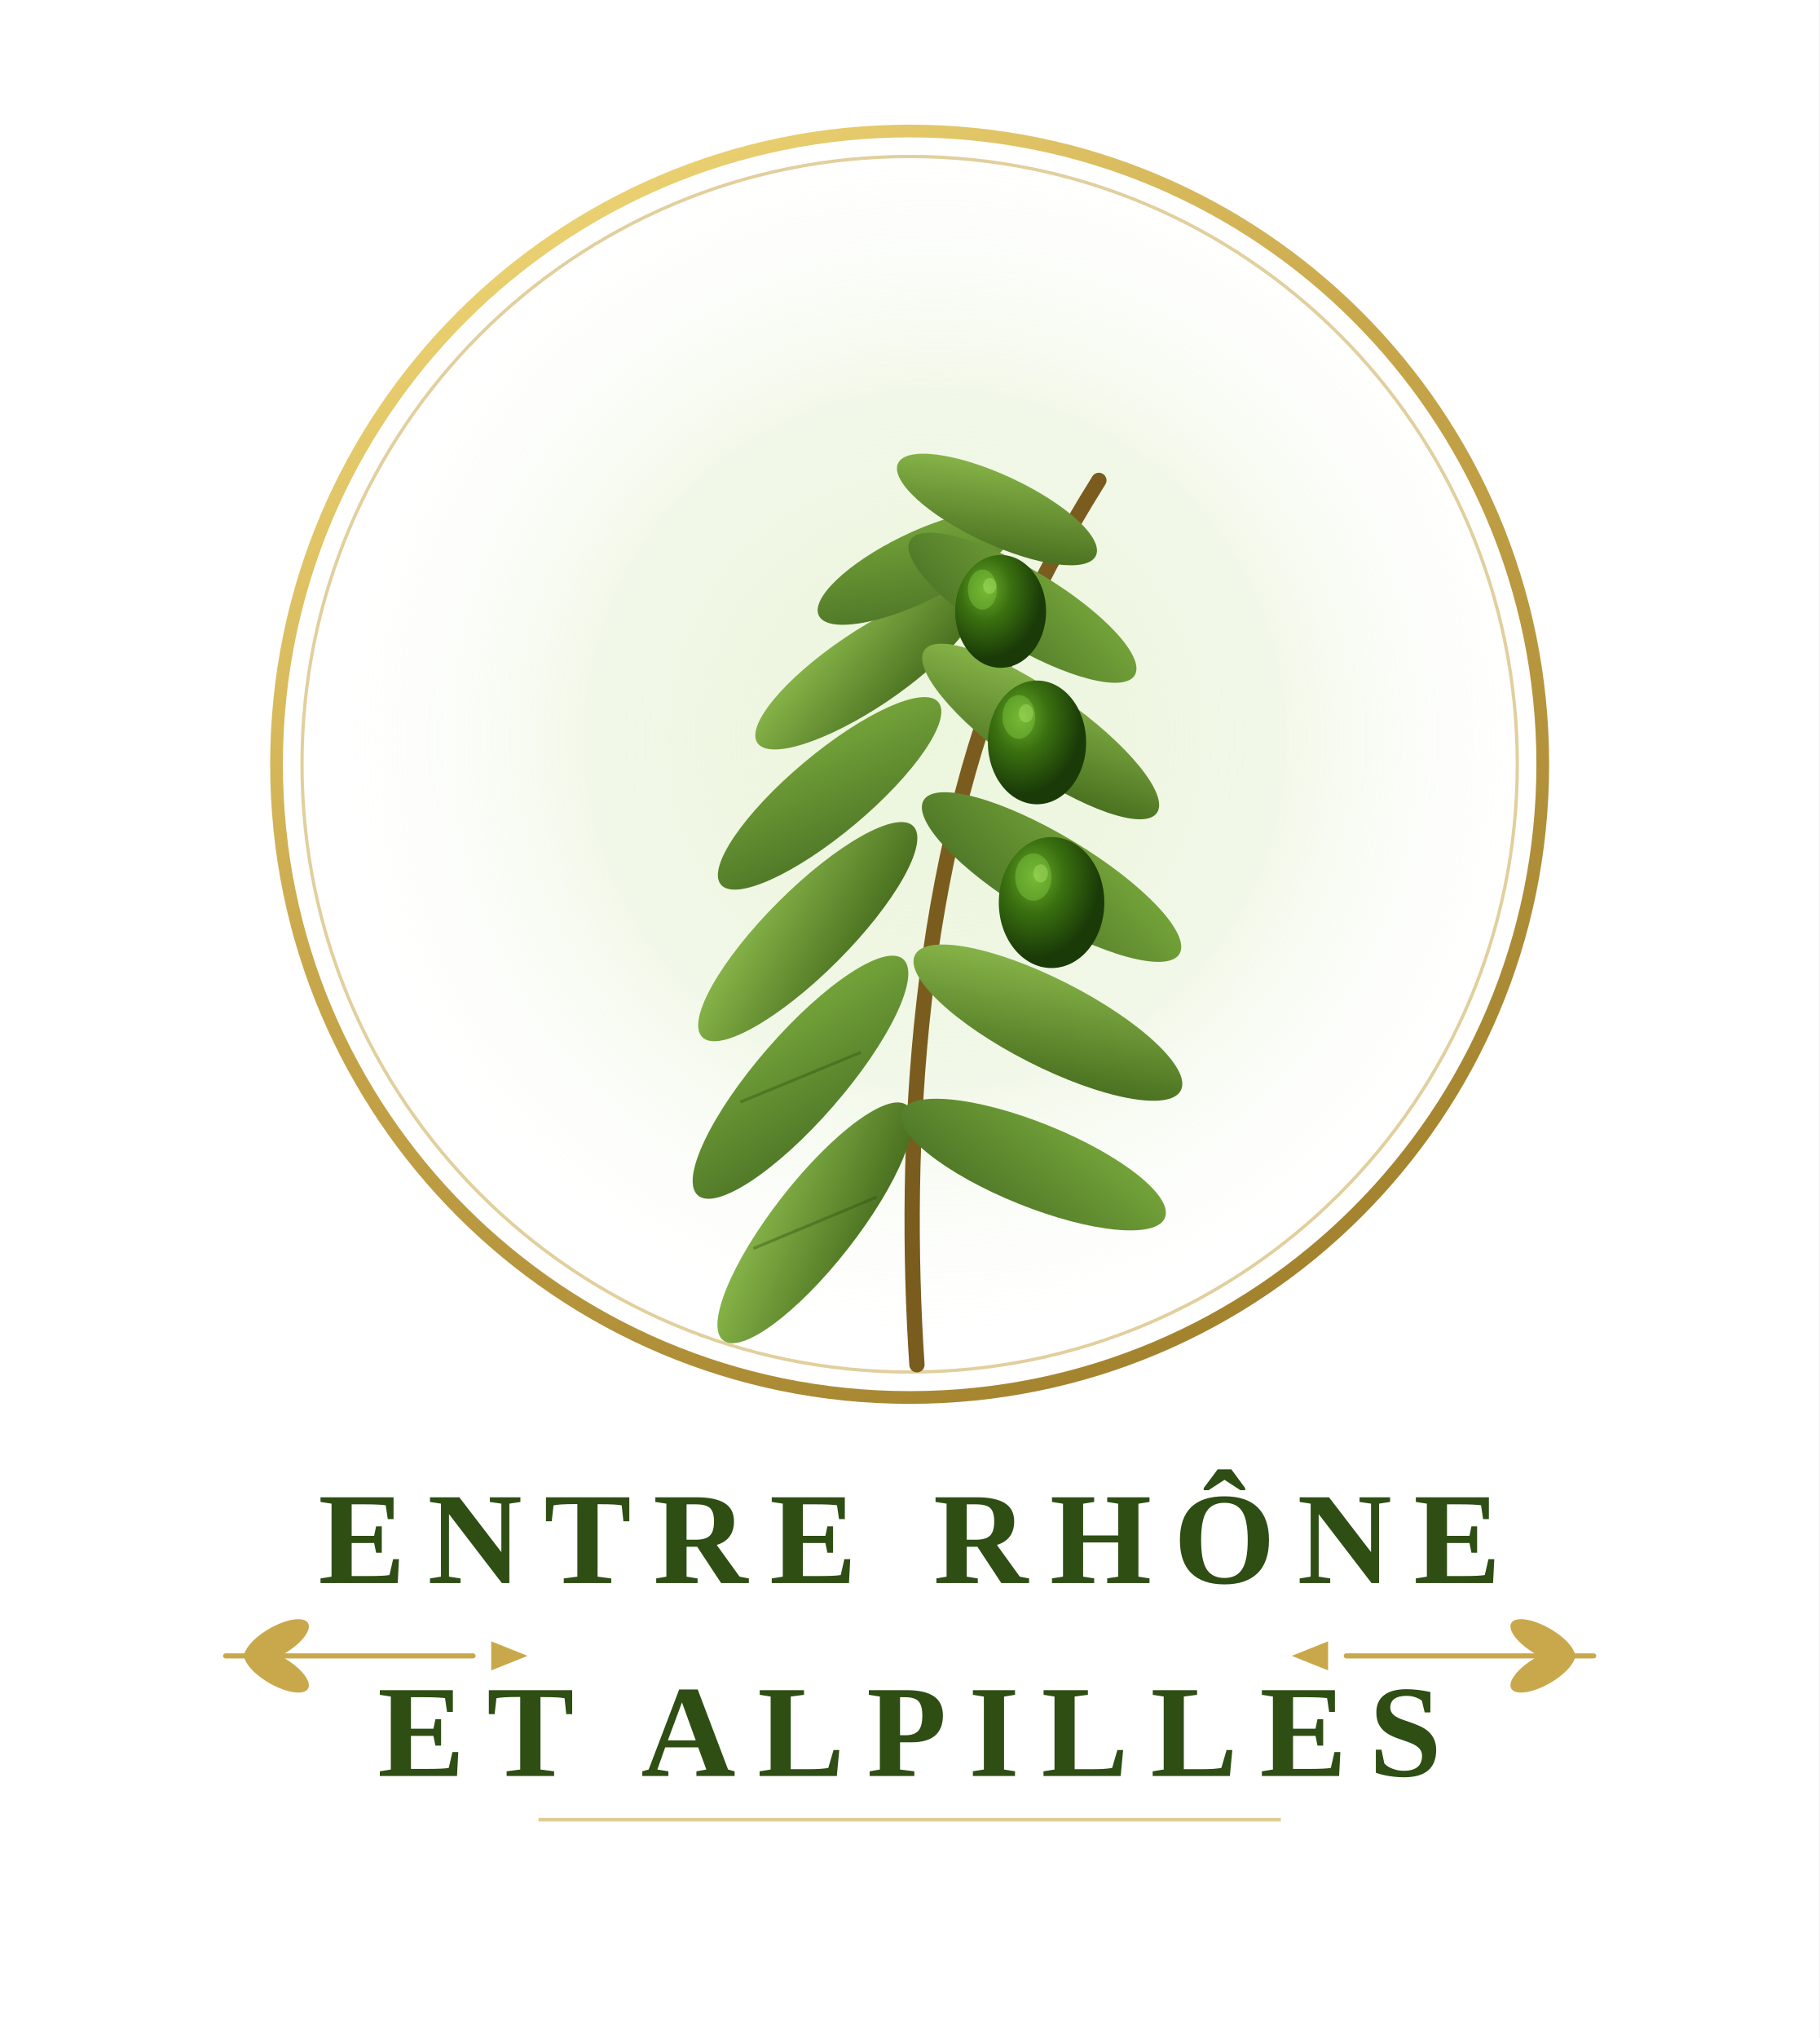
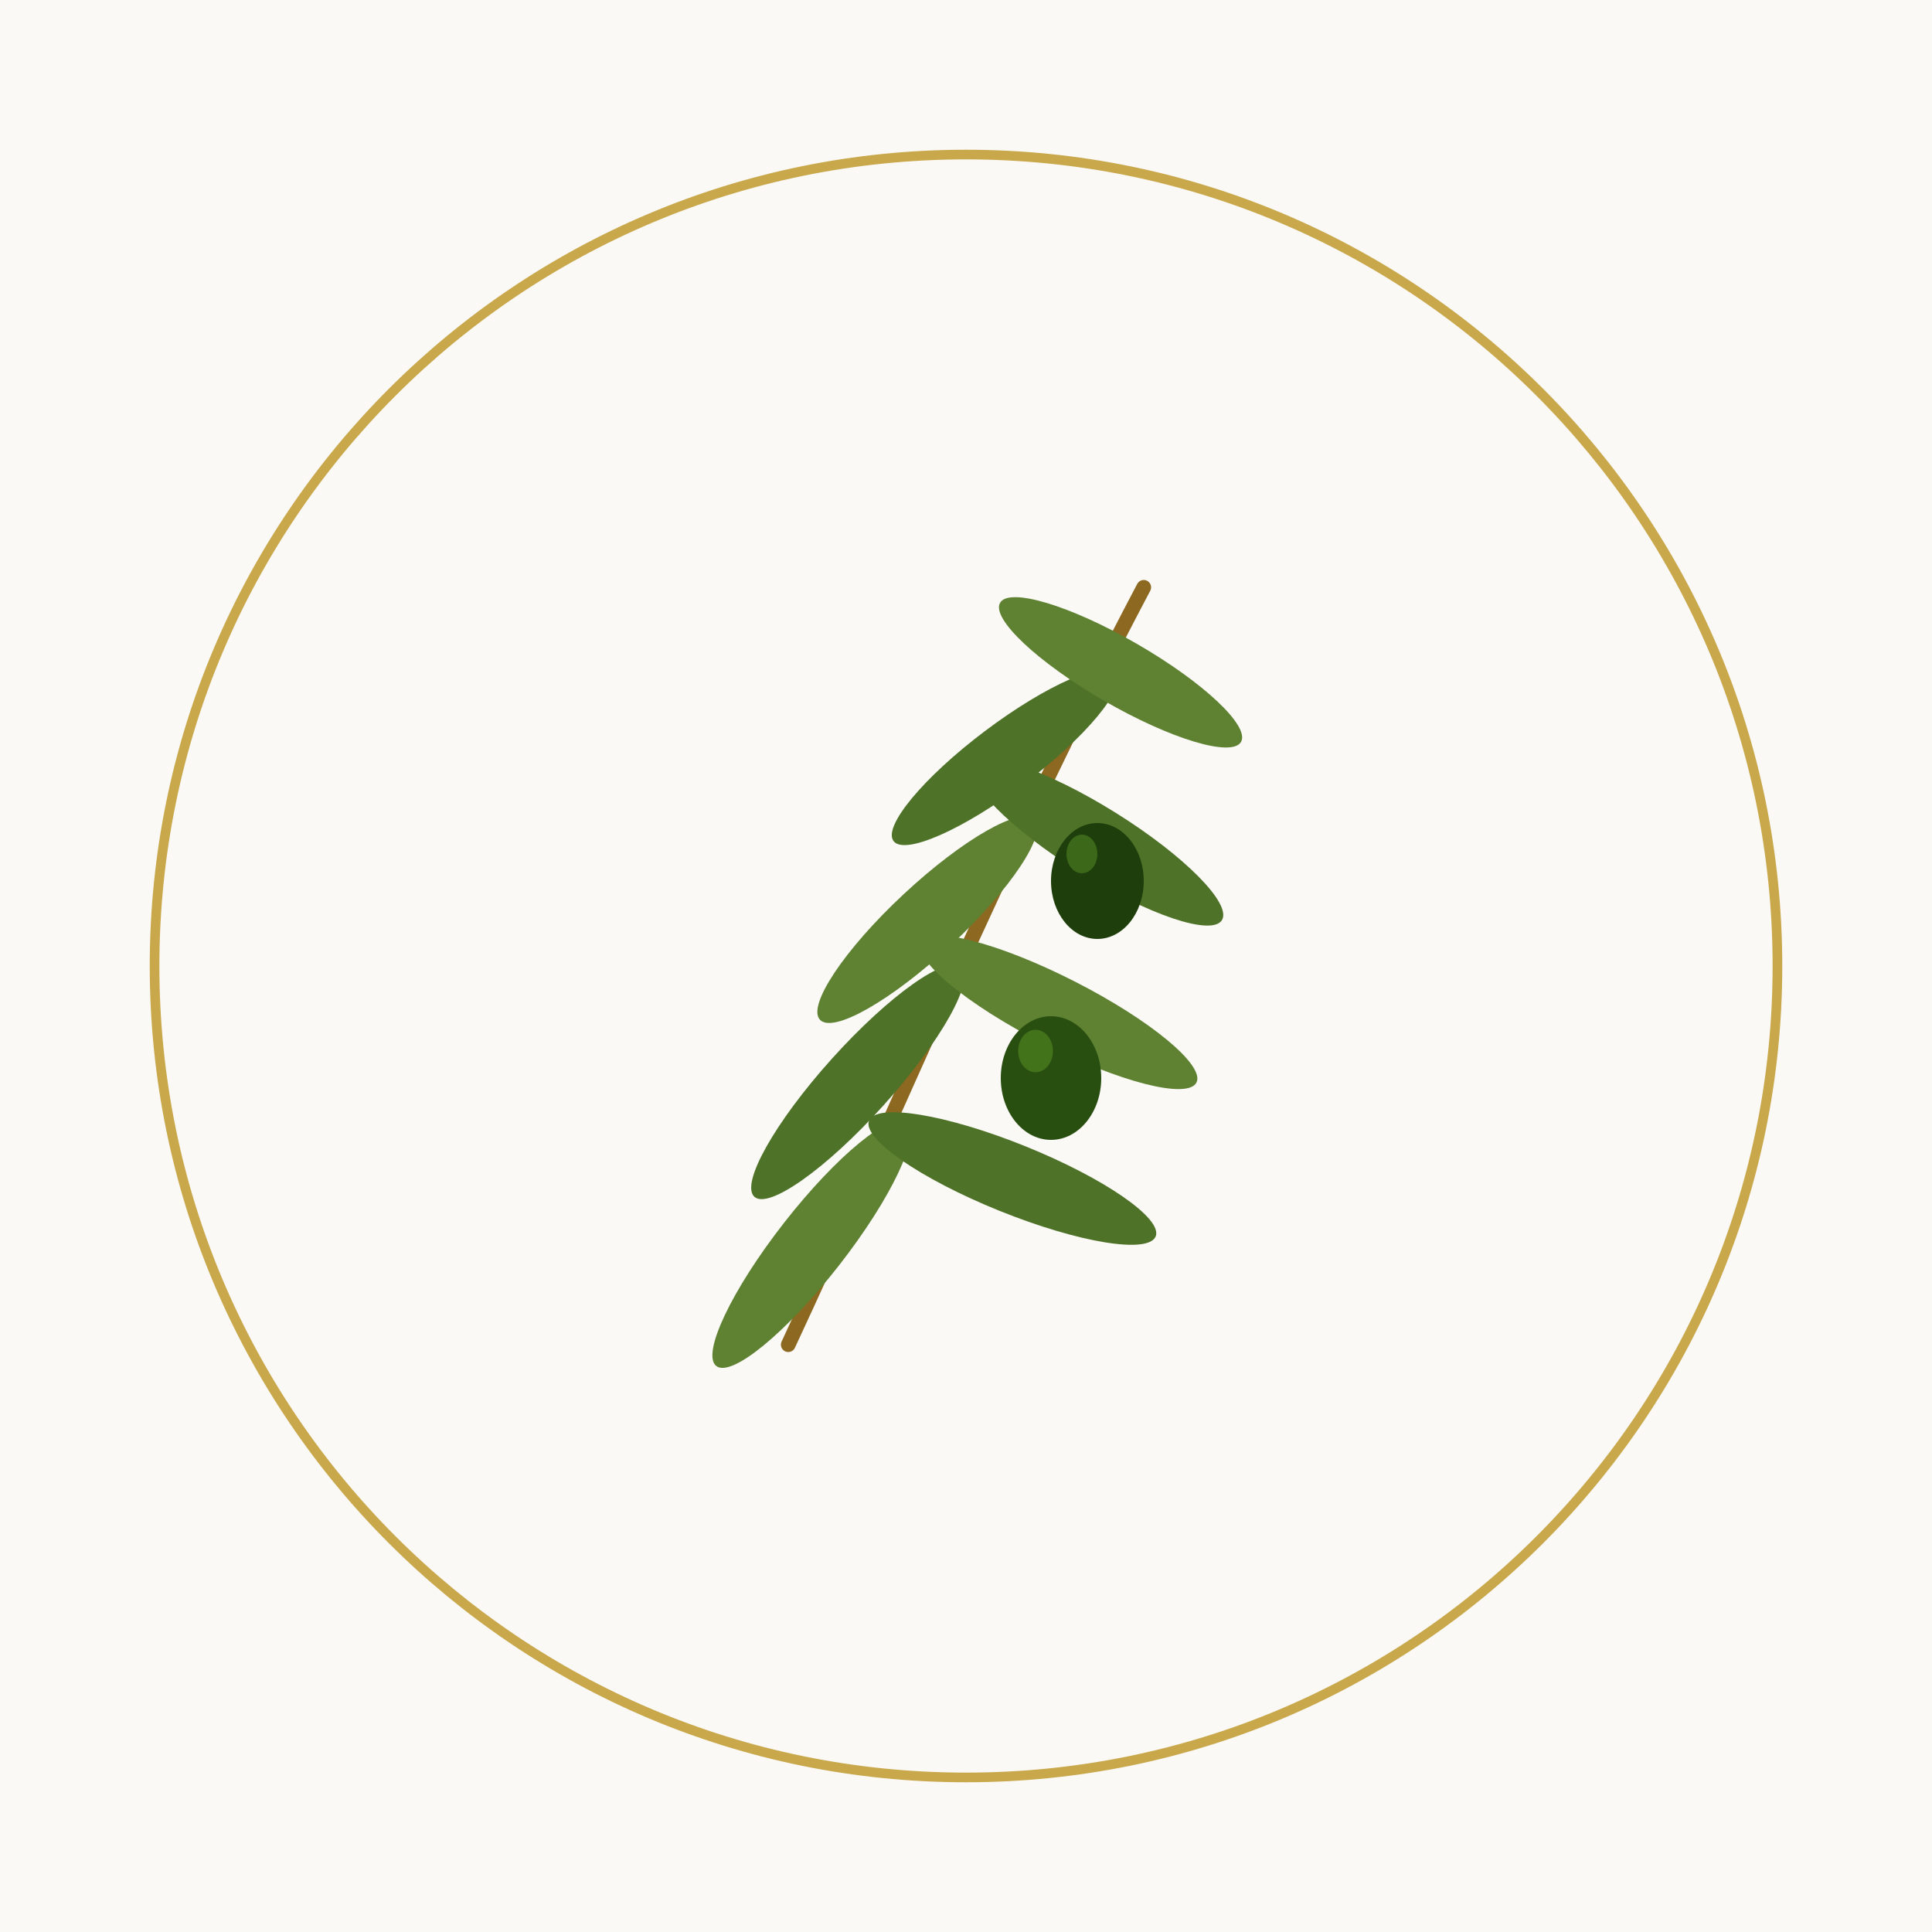
- <svg xmlns="http://www.w3.org/2000/svg" version="1.2" baseProfile="tiny-ps" viewBox="0 0 500 560">
-   <defs>
-     <radialGradient id="wash" cx="52%" cy="48%" r="50%">
-       <stop offset="0%" stop-color="#deefc2" stop-opacity="0.55" />
-       <stop offset="55%" stop-color="#cce4a8" stop-opacity="0.25" />
-       <stop offset="100%" stop-color="#ffffff" stop-opacity="0" />
-     </radialGradient>
-     <linearGradient id="goldRing" x1="20%" y1="0%" x2="80%" y2="100%">
-       <stop offset="0%" stop-color="#f0d878" />
-       <stop offset="40%" stop-color="#c9a84c" />
-       <stop offset="100%" stop-color="#9e7e2a" />
-     </linearGradient>
-     <linearGradient id="lgLeafA" x1="0%" y1="0%" x2="100%" y2="100%">
-       <stop offset="0%" stop-color="#92c050" />
-       <stop offset="100%" stop-color="#3e6418" />
-     </linearGradient>
-     <linearGradient id="lgLeafB" x1="100%" y1="0%" x2="0%" y2="100%">
-       <stop offset="0%" stop-color="#7aaa3c" />
-       <stop offset="100%" stop-color="#4a7225" />
-     </linearGradient>
-     <radialGradient id="oliveGrad" cx="34%" cy="30%" r="62%">
-       <stop offset="0%" stop-color="#6aaa2a" />
-       <stop offset="45%" stop-color="#3a7010" />
-       <stop offset="100%" stop-color="#1a3a08" />
-     </radialGradient>
-   </defs>
-   <rect width="500" height="560" fill="#ffffff" />
-   <circle cx="250" cy="210" r="174" fill="url(#wash)" />
-   <circle cx="250" cy="210" r="174" fill="none" stroke="url(#goldRing)" stroke-width="3.5" />
-   <circle cx="250" cy="210" r="167" fill="none" stroke="#c9a84c" stroke-width="0.9" opacity="0.55" />
-   <path d="M 252 375            C 250 345 250 310 254 275            C 258 240 266 206 278 178            C 284 163 292 148 302 132" fill="none" stroke="#7a5c1e" stroke-width="4.2" stroke-linecap="round" stroke-linejoin="round" />
-   <ellipse cx="224" cy="336" rx="41" ry="11.5" fill="url(#lgLeafA)" transform="rotate(-52 224 336)" />
-   <ellipse cx="220" cy="296" rx="43" ry="12" fill="url(#lgLeafB)" transform="rotate(-49 220 296)" />
-   <ellipse cx="222" cy="256" rx="41" ry="11.5" fill="url(#lgLeafA)" transform="rotate(-45 222 256)" />
-   <ellipse cx="228" cy="218" rx="39" ry="11" fill="url(#lgLeafB)" transform="rotate(-40 228 218)" />
-   <ellipse cx="238" cy="184" rx="36" ry="10.5" fill="url(#lgLeafA)" transform="rotate(-34 238 184)" />
-   <ellipse cx="252" cy="156" rx="30" ry="9.5" fill="url(#lgLeafB)" transform="rotate(-26 252 156)" />
-   <ellipse cx="284" cy="320" rx="39" ry="11.5" fill="url(#lgLeafB)" transform="rotate(22 284 320)" />
-   <ellipse cx="288" cy="281" rx="41" ry="12" fill="url(#lgLeafA)" transform="rotate(27 288 281)" />
-   <ellipse cx="289" cy="241" rx="41" ry="11.5" fill="url(#lgLeafB)" transform="rotate(31 289 241)" />
-   <ellipse cx="286" cy="201" rx="39" ry="11" fill="url(#lgLeafA)" transform="rotate(35 286 201)" />
-   <ellipse cx="281" cy="167" rx="36" ry="10.5" fill="url(#lgLeafB)" transform="rotate(31 281 167)" />
-   <ellipse cx="274" cy="140" rx="30" ry="9.5" fill="url(#lgLeafA)" transform="rotate(25 274 140)" />
-   <line x1="208" y1="327" x2="240" y2="345" stroke="#2e5010" stroke-width="0.8" opacity="0.4" transform="rotate(-52 224 336)" />
-   <line x1="204" y1="288" x2="236" y2="304" stroke="#2e5010" stroke-width="0.8" opacity="0.4" transform="rotate(-49 220 296)" />
-   <ellipse cx="289" cy="248" rx="14.5" ry="18" fill="url(#oliveGrad)" />
-   <ellipse cx="284" cy="241" rx="5" ry="6.5" fill="#8ad448" opacity="0.38" />
-   <ellipse cx="286" cy="240" rx="2" ry="2.5" fill="#ccff88" opacity="0.28" />
-   <ellipse cx="285" cy="204" rx="13.5" ry="17" fill="url(#oliveGrad)" />
-   <ellipse cx="280" cy="197" rx="4.5" ry="6" fill="#8ad448" opacity="0.38" />
-   <ellipse cx="282" cy="196" rx="2" ry="2.5" fill="#ccff88" opacity="0.28" />
-   <ellipse cx="275" cy="168" rx="12.5" ry="15.5" fill="url(#oliveGrad)" />
-   <ellipse cx="270" cy="162" rx="4" ry="5.5" fill="#8ad448" opacity="0.38" />
-   <ellipse cx="272" cy="161" rx="1.8" ry="2.2" fill="#ccff88" opacity="0.28" />
-   <text x="250" y="435" font-family="Georgia, 'Times New Roman', serif" font-size="36" font-weight="bold" fill="#2e4e14" text-anchor="middle" letter-spacing="6">ENTRE RHÔNE</text>
-   <line x1="62" y1="455" x2="130" y2="455" stroke="#c9a84c" stroke-width="1.4" stroke-linecap="round" />
-   <polygon points="135,451 145,455 135,459" fill="#c9a84c" />
-   <ellipse cx="76" cy="451" rx="10" ry="4" fill="#c9a84c" transform="rotate(-30 76 451)" />
-   <ellipse cx="76" cy="459" rx="10" ry="4" fill="#c9a84c" transform="rotate(30 76 459)" />
-   <line x1="370" y1="455" x2="438" y2="455" stroke="#c9a84c" stroke-width="1.4" stroke-linecap="round" />
-   <polygon points="365,451 355,455 365,459" fill="#c9a84c" />
-   <ellipse cx="424" cy="451" rx="10" ry="4" fill="#c9a84c" transform="rotate(30 424 451)" />
-   <ellipse cx="424" cy="459" rx="10" ry="4" fill="#c9a84c" transform="rotate(-30 424 459)" />
-   <text x="250" y="488" font-family="Georgia, 'Times New Roman', serif" font-size="36" font-weight="bold" fill="#2e4e14" text-anchor="middle" letter-spacing="6">ET ALPILLES</text>
-   <line x1="148" y1="500" x2="352" y2="500" stroke="#c9a84c" stroke-width="1" opacity="0.6" />
+ <svg xmlns="http://www.w3.org/2000/svg" version="1.2" baseProfile="tiny-ps" viewBox="0 0 500 500">
+   <rect width="500" height="500" fill="#faf9f5" />
+   <circle cx="250" cy="250" r="210" fill="none" stroke="#c9a84c" stroke-width="2.5" />
+   <path d="M 204 348 C 232 288 258 224 296 152" fill="none" stroke="#8c6820" stroke-width="3.8" stroke-linecap="round" />
+   <ellipse cx="210" cy="322" rx="40" ry="9" fill="#5e8232" transform="rotate(-52 210 322)" />
+   <ellipse cx="222" cy="280" rx="40" ry="9" fill="#4e7228" transform="rotate(-48 222 280)" />
+   <ellipse cx="240" cy="238" rx="38" ry="9" fill="#5e8232" transform="rotate(-43 240 238)" />
+   <ellipse cx="260" cy="196" rx="36" ry="8.5" fill="#4e7228" transform="rotate(-37 260 196)" />
+   <ellipse cx="262" cy="305" rx="40" ry="9" fill="#4e7228" transform="rotate(22 262 305)" />
+   <ellipse cx="274" cy="262" rx="40" ry="9" fill="#5e8232" transform="rotate(27 274 262)" />
+   <ellipse cx="284" cy="218" rx="38" ry="9" fill="#4e7228" transform="rotate(32 284 218)" />
+   <ellipse cx="290" cy="174" rx="36" ry="8.5" fill="#5e8232" transform="rotate(30 290 174)" />
+   <ellipse cx="272" cy="279" rx="13" ry="16" fill="#284e10" />
+   <ellipse cx="284" cy="228" rx="12" ry="15" fill="#1e3e0c" />
+   <ellipse cx="268" cy="272" rx="4.5" ry="5.5" fill="#72b830" opacity="0.35" />
+   <ellipse cx="280" cy="221" rx="4" ry="5" fill="#72b830" opacity="0.35" />
</svg>
